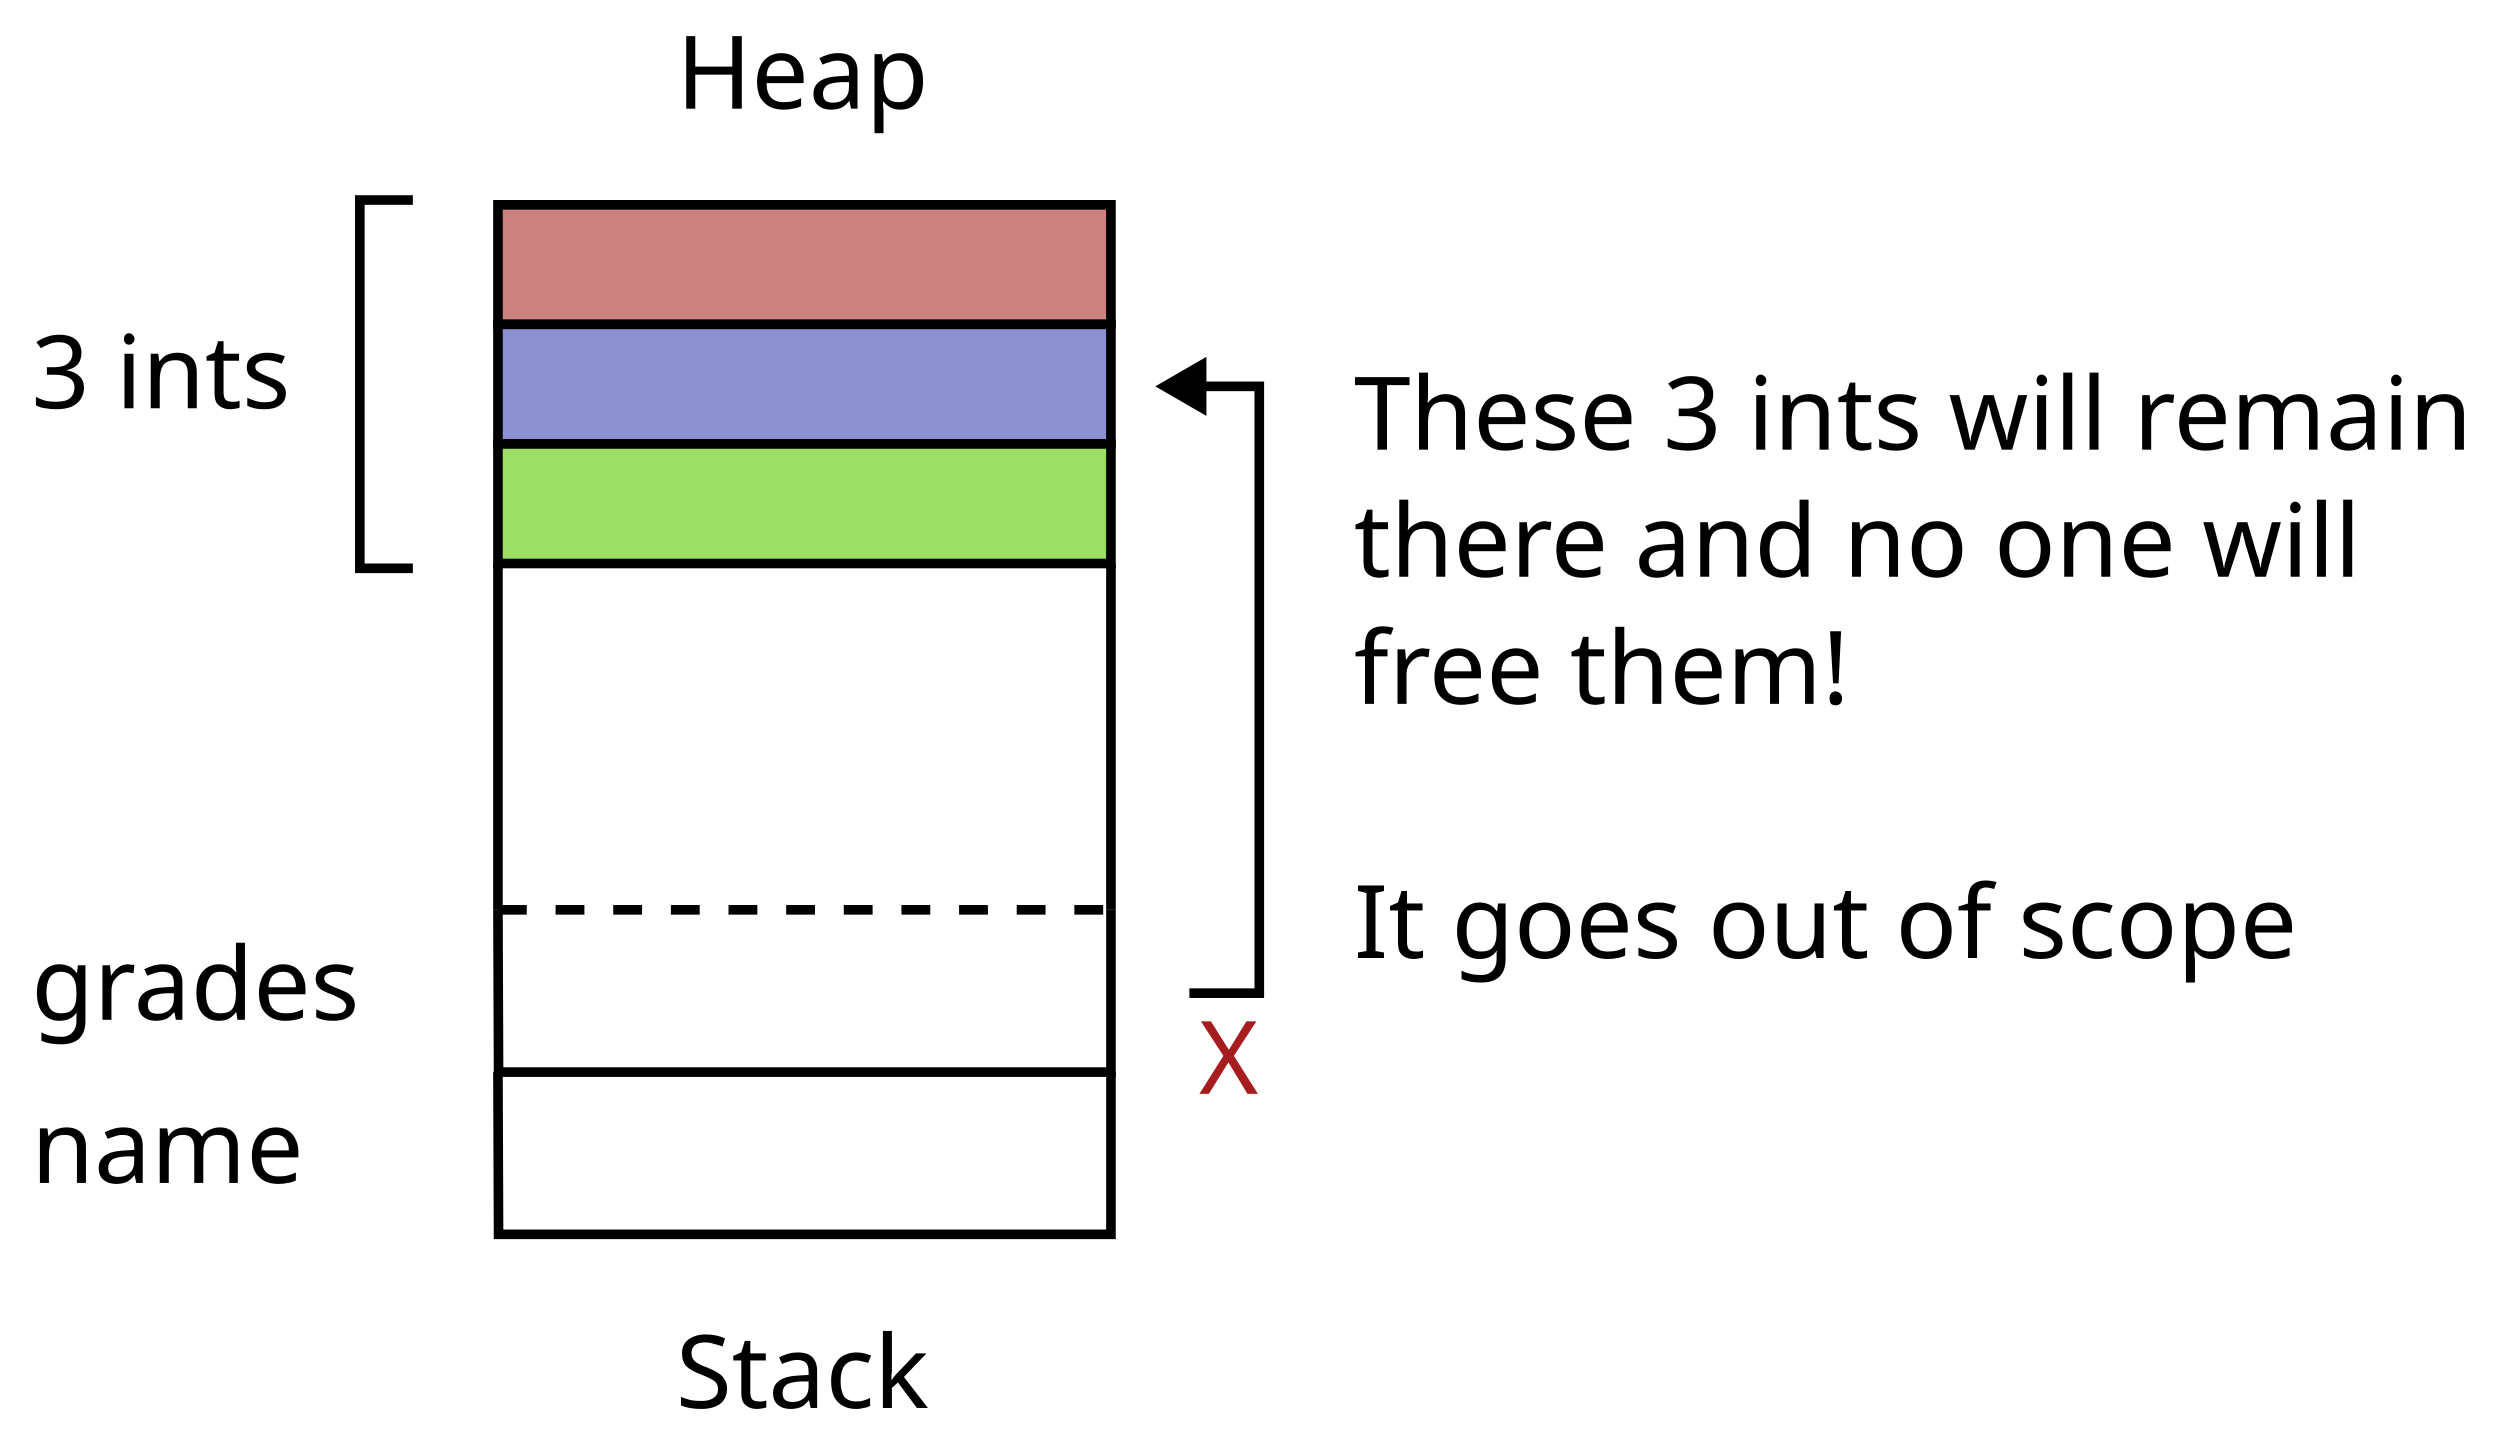
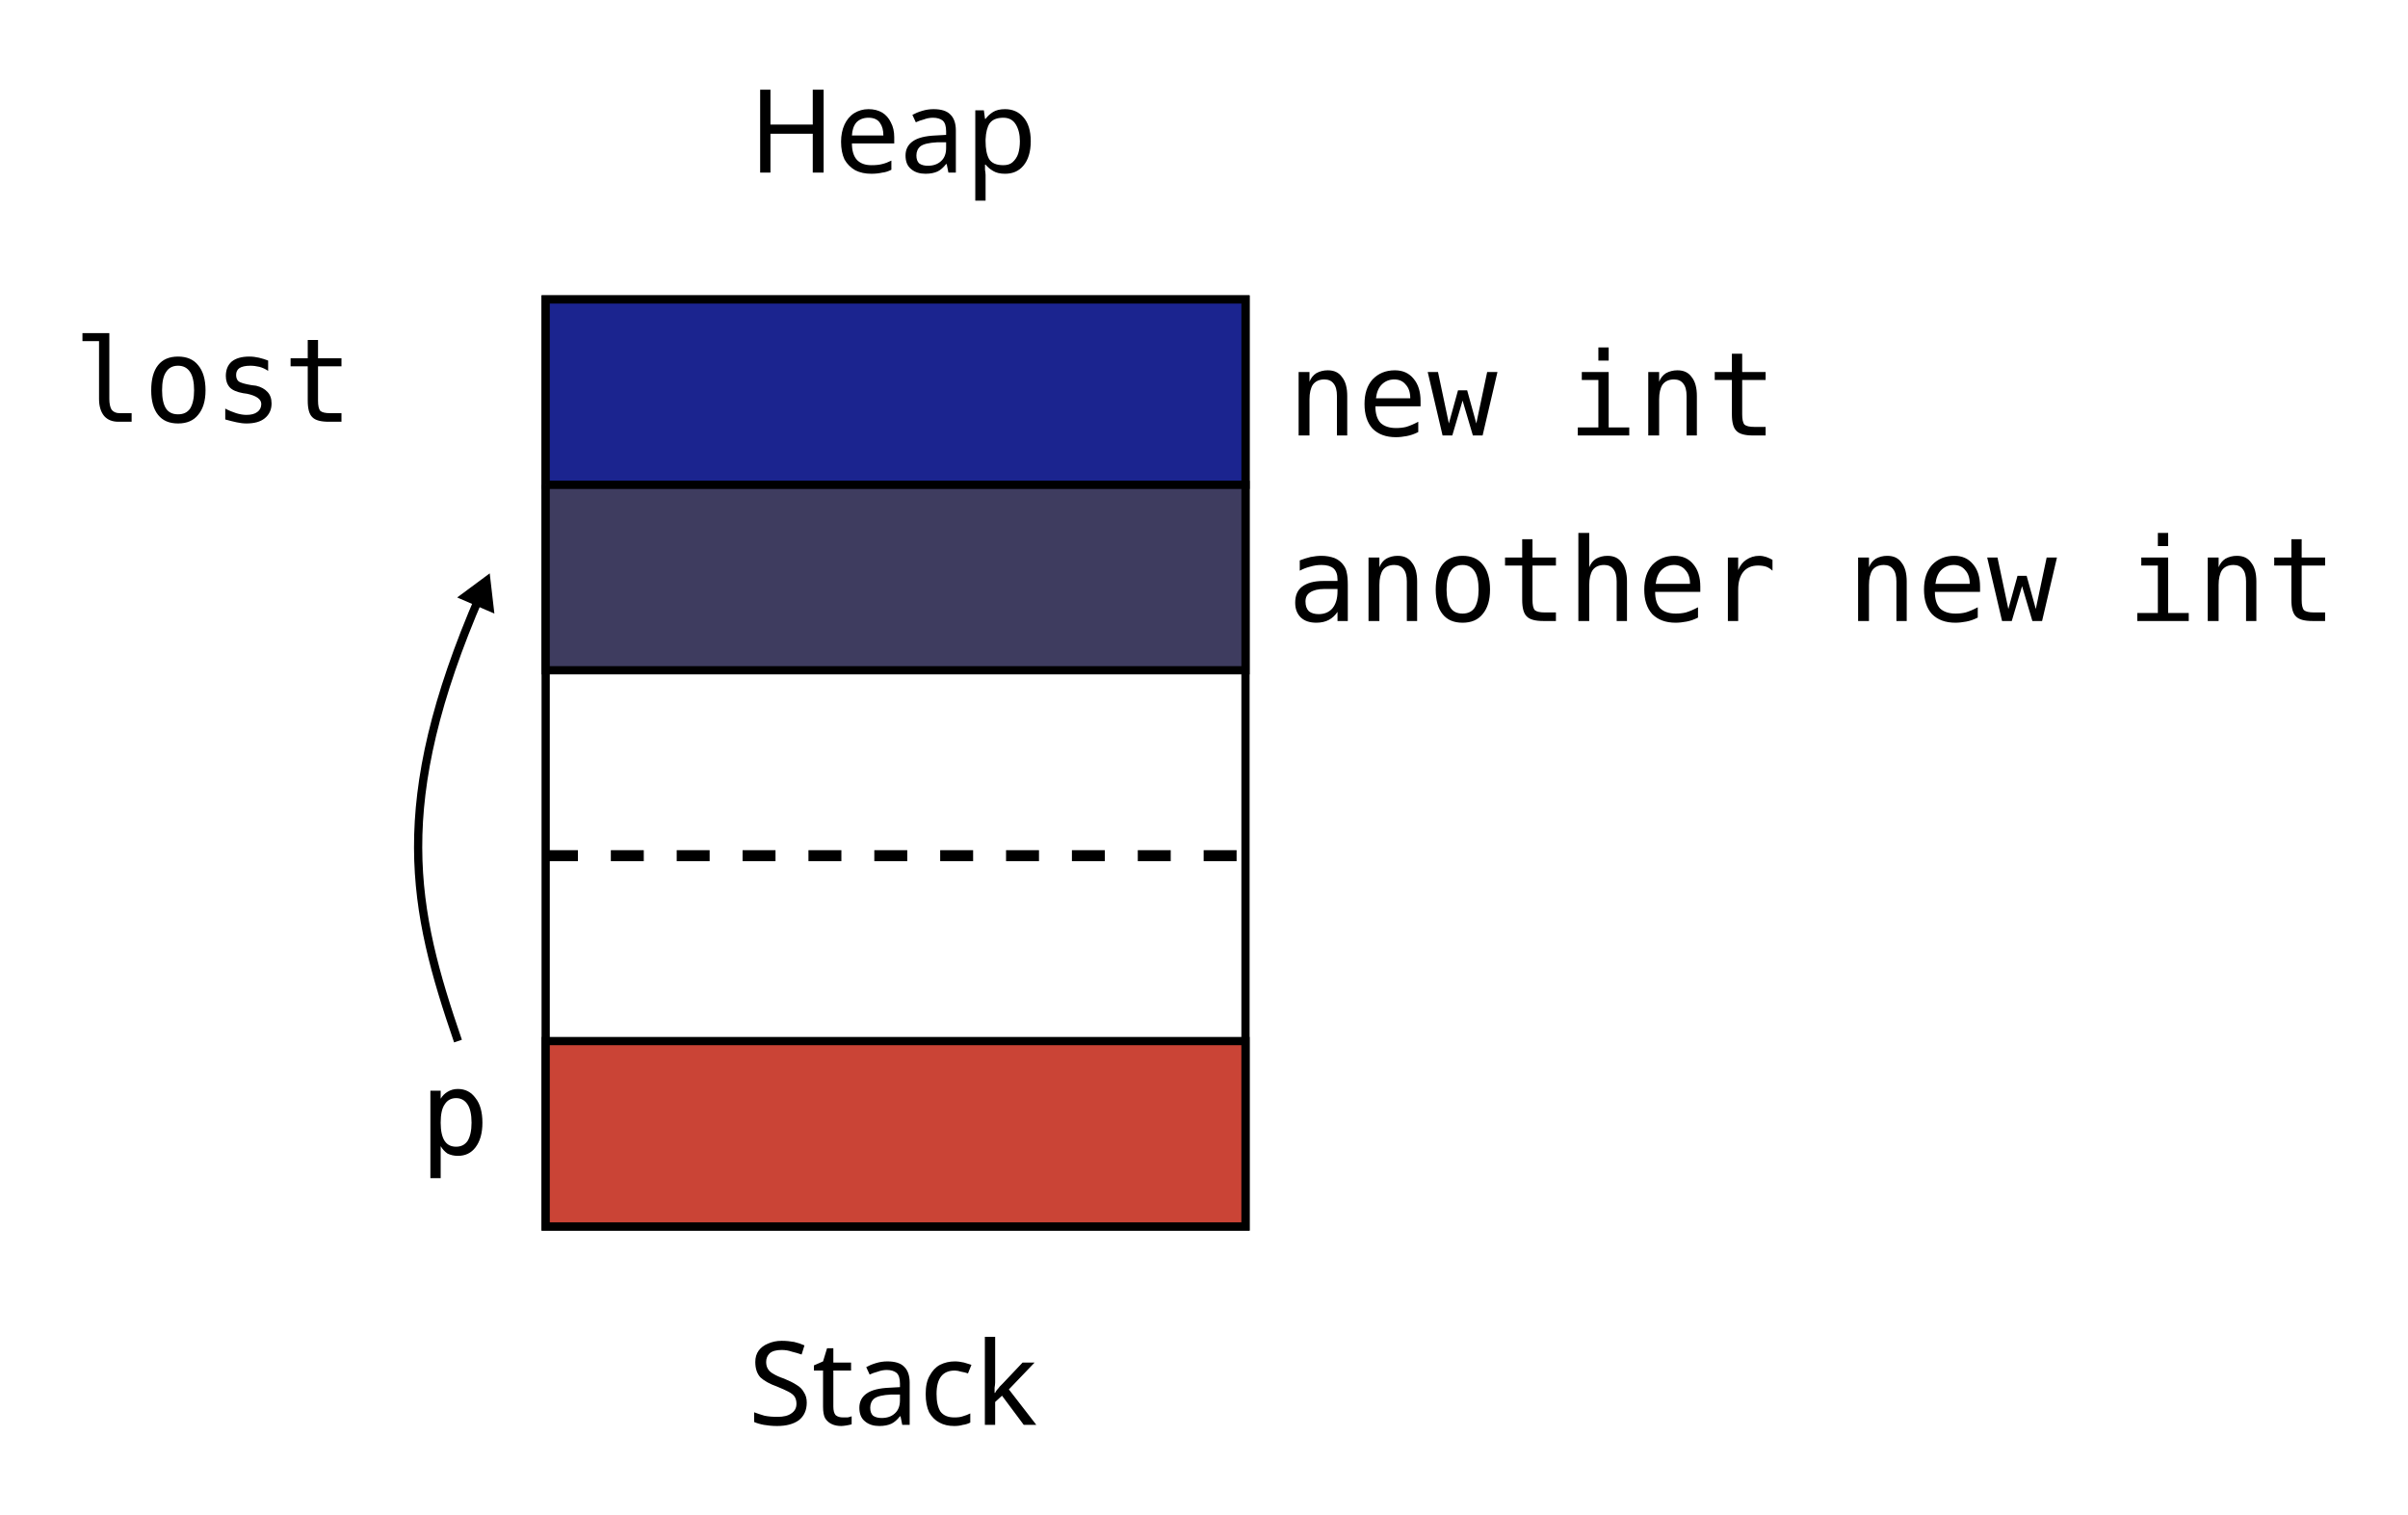
- <svg xmlns="http://www.w3.org/2000/svg" width="104.092mm" height="60.165mm" viewBox="0 0 104.092 60.165" version="1.1" id="svg4467">
+ <svg xmlns="http://www.w3.org/2000/svg" width="87.738mm" height="55.179mm" viewBox="0 0 87.738 55.179" version="1.1" id="svg4467">
  <defs id="defs4464">
-     <marker style="overflow:visible" id="TriangleStart" refX="0" refY="0" orient="auto-start-reverse" markerWidth="5.324" markerHeight="6.155" viewBox="0 0 5.324 6.155" preserveAspectRatio="xMidYMid">
-       <path transform="scale(0.5)" style="fill:context-stroke;fill-rule:evenodd;stroke:context-stroke;stroke-width:1pt" d="M 5.77,0 -2.88,5 V -5 Z" id="path135" />
+     <marker style="overflow:visible" id="TriangleOutM" refX="0" refY="0" orient="auto">
+       <path transform="scale(0.4)" style="fill:context-stroke;fill-rule:evenodd;stroke:context-stroke;stroke-width:1pt" d="M 5.77,0 -2.88,5 V -5 Z" id="path25813" />
    </marker>
  </defs>
-   <g id="layer1" transform="translate(-16.76529,-30.05596)">
+   <g id="layer1" transform="translate(-17.64157,-36.75908)">
    <g id="g465" transform="matrix(1.333333,0,0,1.333333,-6.08843,-10.51866)">
-       <rect style="fill:#cd8282;stroke:#000000;stroke-width:0.3;stroke-dasharray:none" id="rect5534" width="19.142" height="3.734" x="32.69" y="36.827" />
-       <text xml:space="preserve" style="font-size:3.175px;font-family:sans-serif;-inkscape-font-specification:sans-serif;fill:#cd8282;stroke:#000000;stroke-width:0.3;stroke-dasharray:none" x="38.256" y="33.823" id="text5590">
-         <tspan id="tspan5588" style="fill:#000000;stroke:none;stroke-width:0.3" x="38.256" y="33.823">Heap</tspan>
+       <text xml:space="preserve" style="font-size:3.175px;font-family:sans-serif;-inkscape-font-specification:sans-serif;fill:#cd8282;stroke:#000000;stroke-width:0.3;stroke-dasharray:none" x="38.256" y="40.173" id="text5590">
+         <tspan id="tspan5588" style="fill:#000000;stroke:none;stroke-width:0.3" x="38.256" y="40.173">Heap</tspan>
      </text>
-       <rect style="fill:#8d91d0;stroke:#000000;stroke-width:0.3;stroke-dasharray:none" id="rect5644" width="19.142" height="3.734" x="32.69" y="40.561" />
-       <rect style="fill:#9dde67;stroke:#000000;stroke-width:0.3;stroke-dasharray:none" id="rect5646" width="19.142" height="3.734" x="32.69" y="44.294" />
-       <path style="fill:none;stroke:#000000;stroke-width:0.3;stroke-dasharray:none" d="m 30.033,48.178 -1.656,2e-6 V 36.677 h 1.656" id="path5710" />
-       <text xml:space="preserve" style="font-size:3.175px;font-family:sans-serif;-inkscape-font-specification:sans-serif;fill:#cd8282;stroke:#000000;stroke-width:0.3;stroke-dasharray:none" x="18.122" y="43.18" id="text5714">
-         <tspan id="tspan5712" style="fill:#000000;stroke:none;stroke-width:0.3" x="18.122" y="43.18">3 ints</tspan>
-       </text>
-       <path style="fill:none;stroke:#000000;stroke-width:0.3;stroke-dasharray:none" d="M 32.69,48.028 V 58.843" id="path5726" />
-       <path style="fill:none;stroke:#000000;stroke-width:0.3;stroke-dasharray:none" d="M 51.833,48.028 V 58.843" id="path5728" />
      <path style="fill:none;stroke:#000000;stroke-width:0.3;stroke-dasharray:0.9, 0.9;stroke-dashoffset:0" d="M 32.69,58.843 H 51.833" id="path5730" />
-       <path style="fill:none;stroke:#000000;stroke-width:0.3;stroke-dasharray:none;stroke-dashoffset:0" d="m 32.69,58.843 0.019,5.067 h 19.124 v -5.067" id="path5738" />
-       <path style="fill:none;stroke:#000000;stroke-width:0.3;stroke-dasharray:none;stroke-dashoffset:0" d="m 32.69,63.91 0.019,5.067 H 51.833 v -5.067" id="path5740" />
-       <text xml:space="preserve" style="font-size:3.175px;font-family:sans-serif;-inkscape-font-specification:sans-serif;fill:#cd8282;stroke:#000000;stroke-width:0.3;stroke-dasharray:none" x="18.122" y="62.277" id="text5744">
-         <tspan id="tspan5742" style="fill:#000000;stroke:none;stroke-width:0.3" x="18.122" y="62.277">grades</tspan>
-       </text>
-       <text xml:space="preserve" style="font-size:3.175px;font-family:sans-serif;-inkscape-font-specification:sans-serif;fill:#cd8282;stroke:#000000;stroke-width:0.3;stroke-dasharray:none" x="18.122" y="67.369" id="text5748">
-         <tspan id="tspan5746" style="fill:#000000;stroke:none;stroke-width:0.3" x="18.122" y="67.369">name</tspan>
-       </text>
      <text xml:space="preserve" style="font-size:3.175px;font-family:sans-serif;-inkscape-font-specification:sans-serif;fill:#cd8282;stroke:#000000;stroke-width:0.3;stroke-dasharray:none" x="38.25" y="74.398" id="text5752">
        <tspan id="tspan5750" style="fill:#000000;stroke:none;stroke-width:0.3" x="38.25" y="74.398">Stack</tspan>
      </text>
-       <path style="fill:none;stroke:#000000;stroke-width:0.3;stroke-dasharray:none;stroke-dashoffset:0;marker-end:url(#TriangleStart)" d="m 54.282,61.445 h 2.183 V 42.496 h -2.183" id="path5816" />
-       <text xml:space="preserve" style="font-size:3.175px;font-family:sans-serif;-inkscape-font-specification:sans-serif;fill:#cd8282;stroke:#000000;stroke-width:0.3;stroke-dasharray:none" x="59.423" y="44.472" id="text6037">
-         <tspan id="tspan6035" style="fill:#000000;stroke:none;stroke-width:0.3" x="59.423" y="44.472">These 3 ints will remain</tspan>
-         <tspan style="fill:#000000;stroke:none;stroke-width:0.3" x="59.423" y="48.441" id="tspan6039">there and no one will</tspan>
-         <tspan style="fill:#000000;stroke:none;stroke-width:0.3" x="59.423" y="52.409" id="tspan6047">free them!</tspan>
-         <tspan style="fill:#000000;stroke:none;stroke-width:0.3" x="59.423" y="56.378" id="tspan7915" />
-         <tspan style="fill:#000000;stroke:none;stroke-width:0.3" x="59.423" y="60.347" id="tspan7913">It goes out of scope</tspan>
+       <path style="fill:none;stroke:#000000;stroke-width:0.225;stroke-miterlimit:4;stroke-dasharray:none" d="M 32.709,43.642 V 68.977 H 51.833 V 43.642 Z" id="path2649" />
+       <path style="fill:#1b248f;stroke:#000000;stroke-width:0.225;stroke-miterlimit:4;stroke-dasharray:none" d="m 32.709,43.642 v 5.067 H 51.833 v -5.067 z" id="path3389" />
+       <path style="fill:#3e3c5f;stroke:#000000;stroke-width:0.225;stroke-miterlimit:4;stroke-dasharray:none" d="m 32.709,48.709 v 5.067 H 51.833 V 48.709 H 32.709" id="path3522" />
+       <path style="fill:#ca4436;stroke:#000000;stroke-width:0.225;stroke-miterlimit:4;stroke-dasharray:none" d="m 32.709,63.91 v 5.067 H 51.833 v -5.067 z" id="path3735" />
+       <text xml:space="preserve" style="font-size:3.175px;font-family:sans-serif;-inkscape-font-specification:sans-serif;fill:#000000;stroke:none;stroke-width:0.225;stroke-miterlimit:4;stroke-dasharray:none" x="29.263" y="67.002" id="text7305">
+         <tspan id="tspan7303" style="font-style:normal;font-variant:normal;font-weight:normal;font-stretch:normal;font-family:monospace;-inkscape-font-specification:monospace;fill:#000000;stroke:none;stroke-width:0.225" x="29.263" y="67.002">p</tspan>
      </text>
-       <text xml:space="preserve" style="font-size:3.175px;font-family:sans-serif;-inkscape-font-specification:sans-serif;fill:#a51d1e;stroke:#000000;stroke-width:0.3;stroke-dasharray:none" x="54.579" y="64.589" id="text7707">
-         <tspan id="tspan7705" style="fill:#a51d1e;stroke:none;stroke-width:0.3" x="54.579" y="64.589">X</tspan>
+       <text xml:space="preserve" style="font-size:3.175px;font-family:sans-serif;-inkscape-font-specification:sans-serif;fill:#000000;stroke:none;stroke-width:0.225;stroke-miterlimit:4;stroke-dasharray:none" x="52.99" y="47.36" id="text15025">
+         <tspan id="tspan15023" style="font-style:normal;font-variant:normal;font-weight:normal;font-stretch:normal;font-family:monospace;-inkscape-font-specification:monospace;fill:#000000;stroke:none;stroke-width:0.225" x="52.99" y="47.36">new int</tspan>
+       </text>
+       <text xml:space="preserve" style="font-size:3.175px;font-family:sans-serif;-inkscape-font-specification:sans-serif;fill:#000000;stroke:none;stroke-width:0.225;stroke-miterlimit:4;stroke-dasharray:none" x="52.99" y="52.426" id="text19027">
+         <tspan id="tspan19025" style="font-style:normal;font-variant:normal;font-weight:normal;font-stretch:normal;font-family:monospace;-inkscape-font-specification:monospace;fill:#000000;stroke:none;stroke-width:0.225" x="52.99" y="52.426">another new int</tspan>
+       </text>
+       <path style="fill:none;stroke:#000000;stroke-width:0.225;stroke-miterlimit:4;stroke-dasharray:none;marker-end:url(#TriangleOutM)" d="m 30.313,63.91 c -1.229,-3.585 -1.88,-6.445 0.613,-12.196" id="path25568" />
+       <text xml:space="preserve" style="font-size:3.175px;font-family:sans-serif;-inkscape-font-specification:sans-serif;fill:#000000;stroke:none;stroke-width:0.225;stroke-miterlimit:4;stroke-dasharray:none" x="19.799" y="46.984" id="text26406">
+         <tspan id="tspan26404" style="font-style:normal;font-variant:normal;font-weight:normal;font-stretch:normal;font-family:monospace;-inkscape-font-specification:monospace;fill:#000000;stroke:none;stroke-width:0.225" x="19.799" y="46.984">lost</tspan>
      </text>
    </g>
  </g>
</svg>
